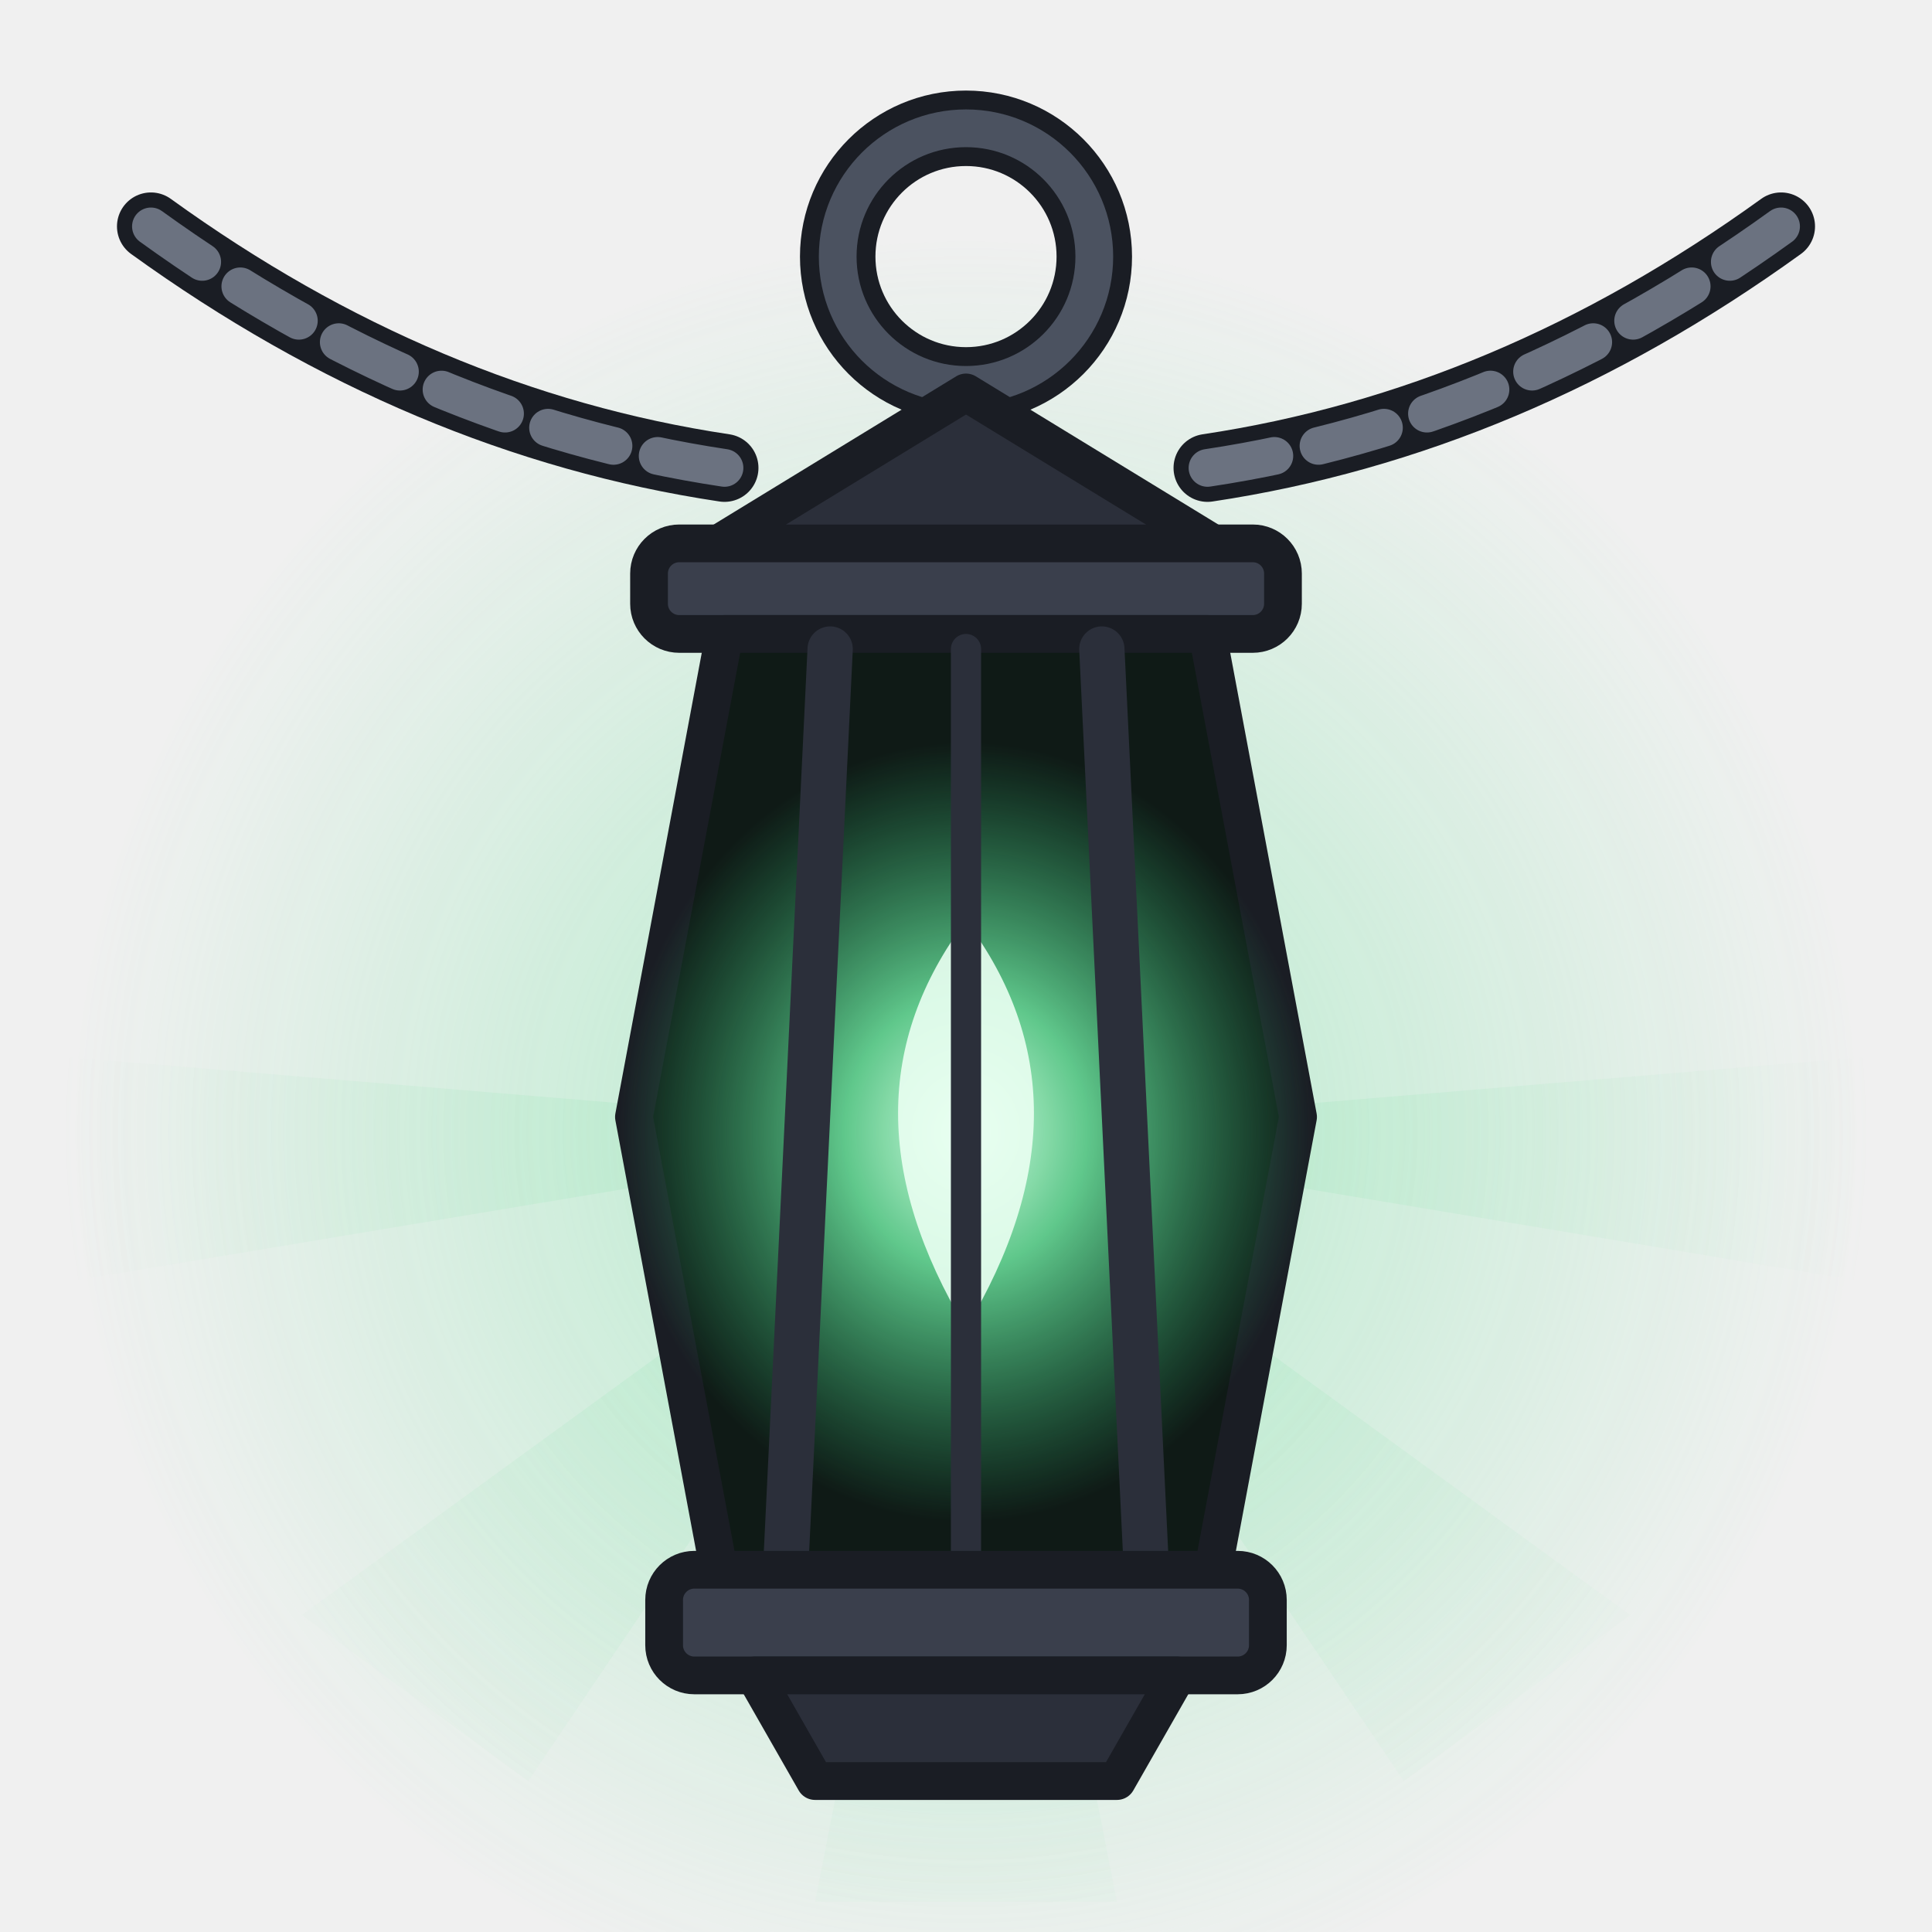
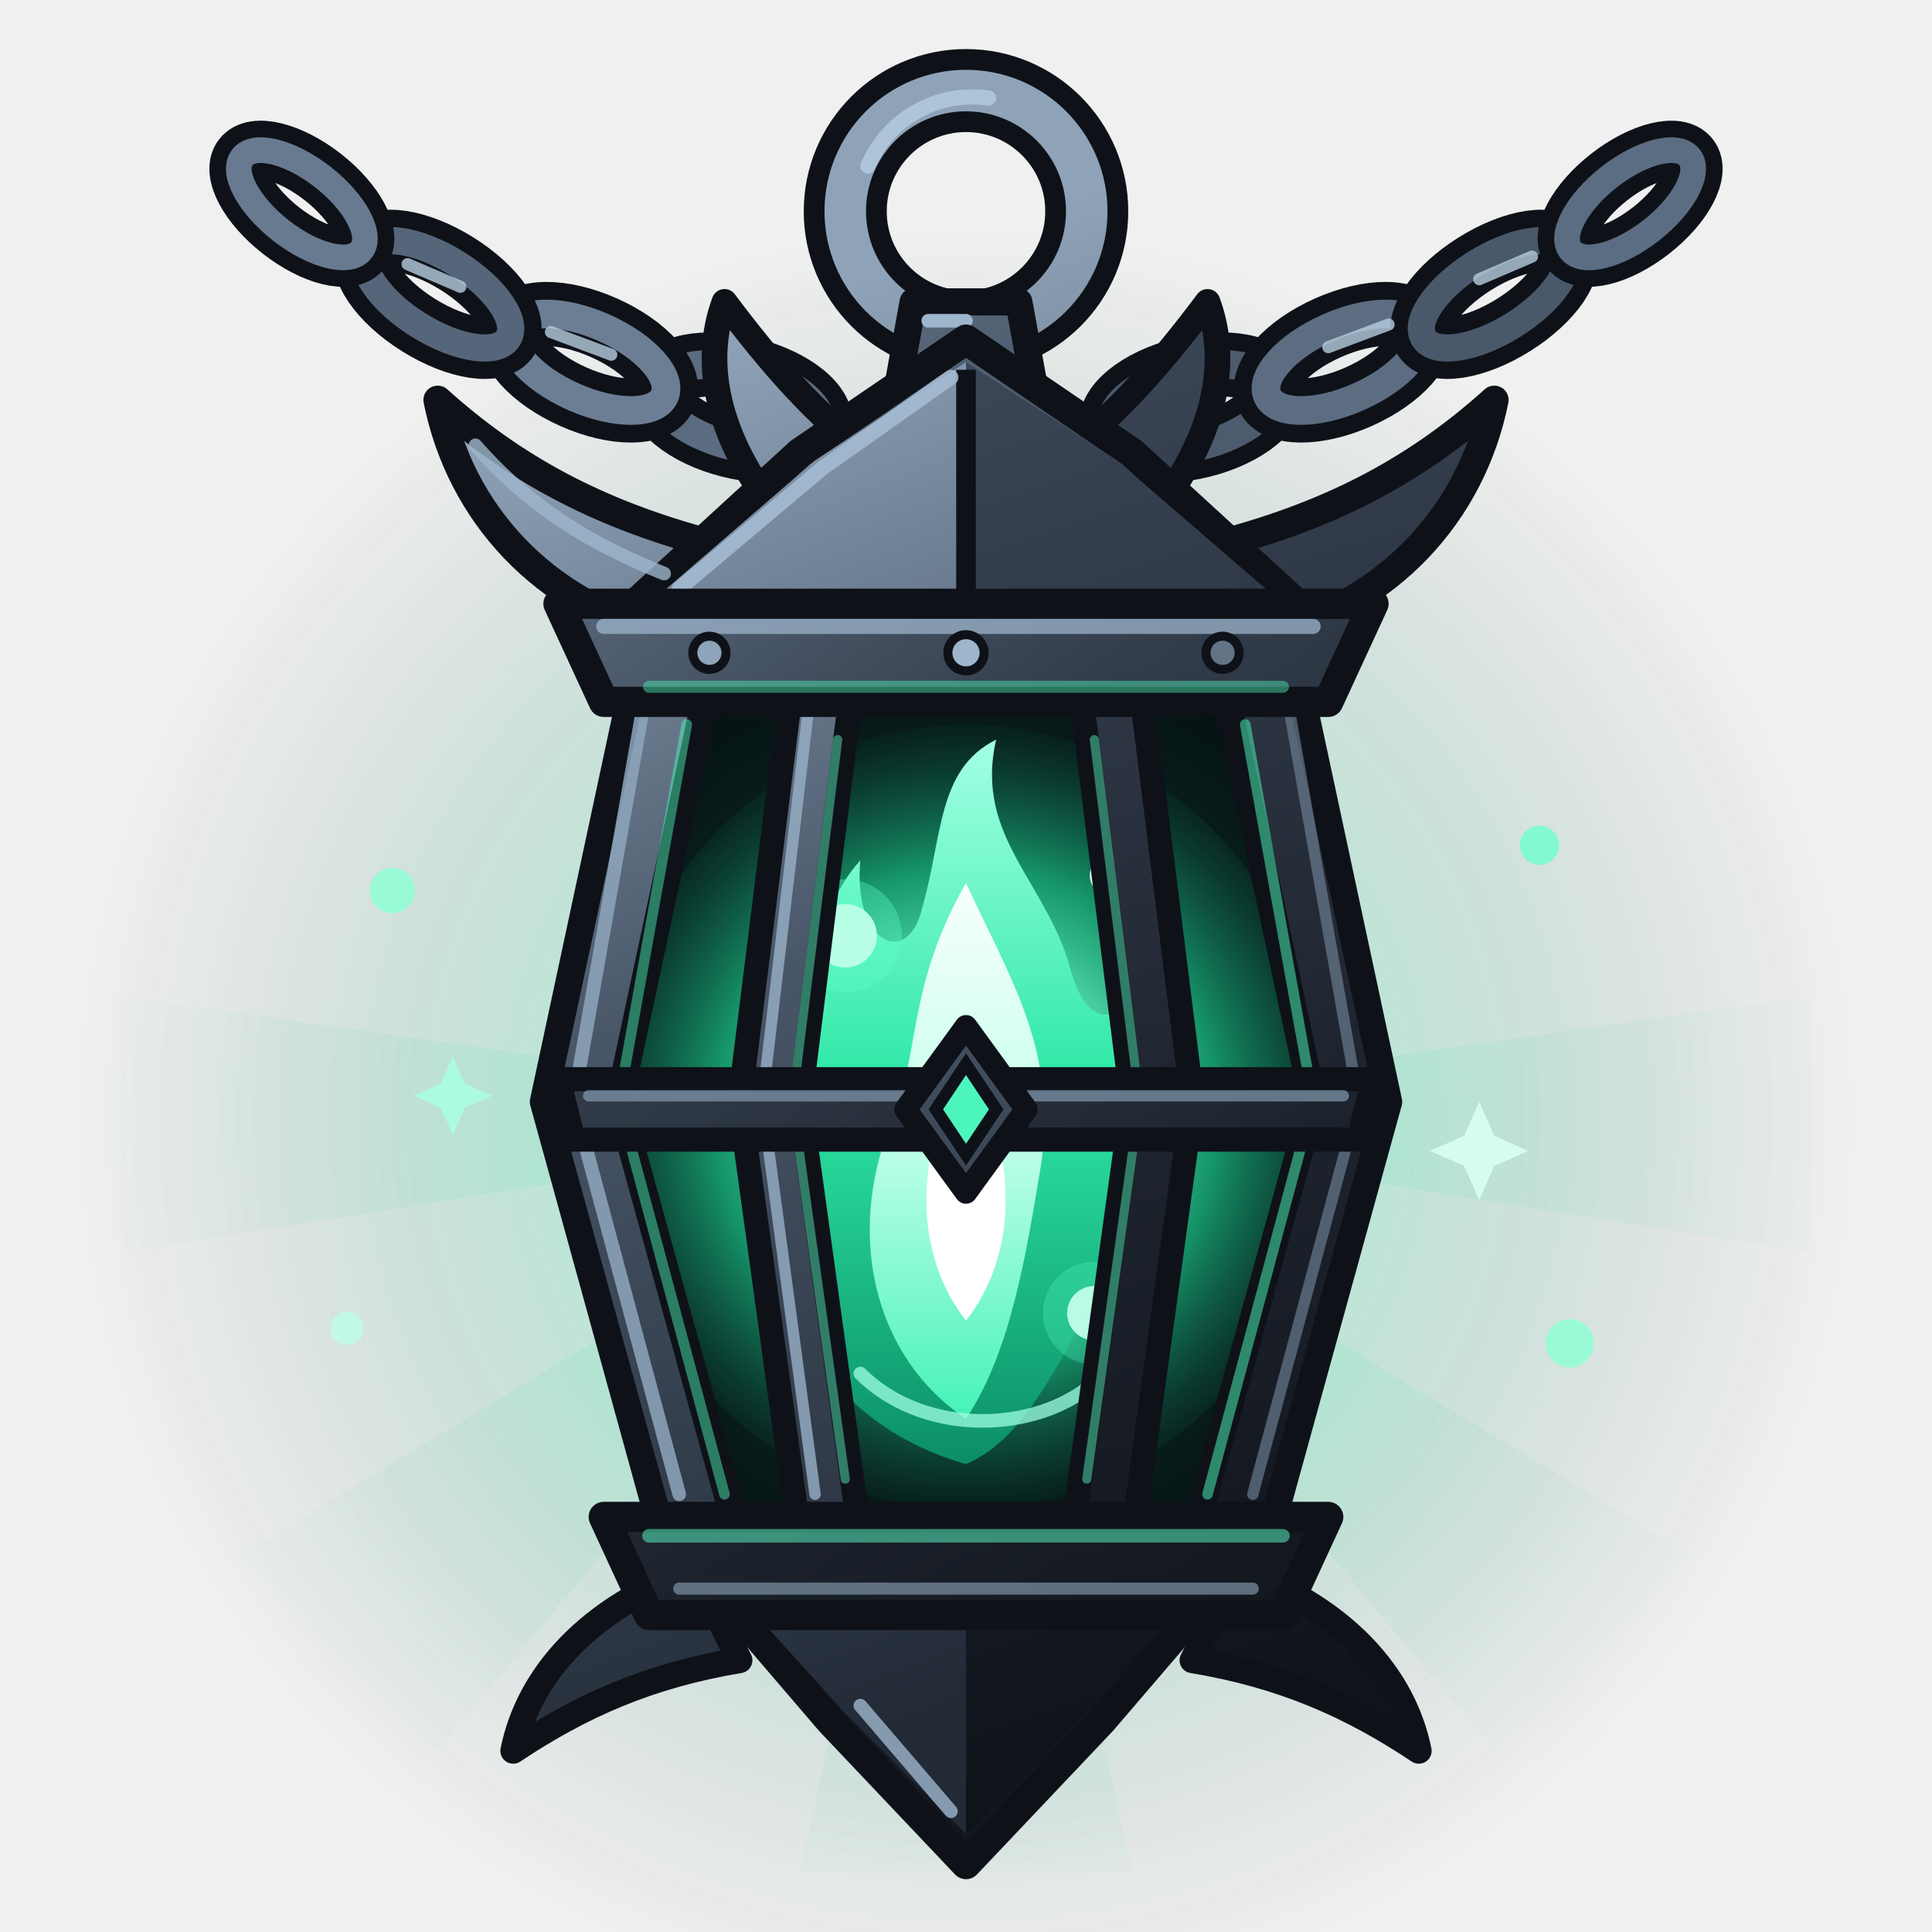
<svg xmlns="http://www.w3.org/2000/svg" width="256" height="256" viewBox="0 0 256 256">
  <defs>
-     <radialGradient id="glow" cx="50%" cy="50%" r="50%">
-       <stop offset="0" stop-color="#d8ffe6" stop-opacity="1" />
-       <stop offset="0.35" stop-color="#6ee6a0" stop-opacity="0.85" />
-       <stop offset="1" stop-color="#2fbf74" stop-opacity="0" />
+     <radialGradient id="halo" cx="128" cy="148" r="118" gradientUnits="userSpaceOnUse">
+       <stop offset="0" stop-color="#5cffc0" stop-opacity="0.52" />
+       <stop offset="0.45" stop-color="#1dc48c" stop-opacity="0.24" />
+       <stop offset="0.8" stop-color="#0b6650" stop-opacity="0.08" />
+       <stop offset="1" stop-color="#07382e" stop-opacity="0" />
    </radialGradient>
-     <radialGradient id="halo" cx="50%" cy="50%" r="50%">
-       <stop offset="0" stop-color="#6ee6a0" stop-opacity="0.45" />
-       <stop offset="1" stop-color="#6ee6a0" stop-opacity="0" />
+     <radialGradient id="rays" cx="128" cy="148" r="116" gradientUnits="userSpaceOnUse">
+       <stop offset="0" stop-color="#8effd4" stop-opacity="0.28" />
+       <stop offset="0.55" stop-color="#3de0a6" stop-opacity="0.1" />
+       <stop offset="1" stop-color="#1ca878" stop-opacity="0" />
    </radialGradient>
-     <radialGradient id="rays" gradientUnits="userSpaceOnUse" cx="128" cy="150" r="120">
-       <stop offset="0" stop-color="#8fe3b0" stop-opacity="0.3" />
-       <stop offset="0.55" stop-color="#8fe3b0" stop-opacity="0.14" />
-       <stop offset="1" stop-color="#8fe3b0" stop-opacity="0" />
+     <radialGradient id="glass" cx="128" cy="148" r="64" gradientUnits="userSpaceOnUse">
+       <stop offset="0" stop-color="#185446" />
+       <stop offset="0.55" stop-color="#0a2621" />
+       <stop offset="1" stop-color="#051211" />
    </radialGradient>
+     <radialGradient id="soulglow" cx="128" cy="148" r="54" gradientUnits="userSpaceOnUse">
+       <stop offset="0" stop-color="#f2fff9" />
+       <stop offset="0.28" stop-color="#76ffd0" stop-opacity="0.95" />
+       <stop offset="0.62" stop-color="#1cd494" stop-opacity="0.62" />
+       <stop offset="1" stop-color="#0c6e52" stop-opacity="0" />
+     </radialGradient>
+     <linearGradient id="flameOuter" x1="128" y1="100" x2="128" y2="196" gradientUnits="userSpaceOnUse">
+       <stop offset="0" stop-color="#9effe2" />
+       <stop offset="0.45" stop-color="#2ee8a6" />
+       <stop offset="1" stop-color="#0a8a64" />
+     </linearGradient>
+     <linearGradient id="flameInner" x1="128" y1="112" x2="128" y2="188" gradientUnits="userSpaceOnUse">
+       <stop offset="0" stop-color="#ffffff" />
+       <stop offset="0.5" stop-color="#c4ffeb" />
+       <stop offset="1" stop-color="#45f2b8" />
+     </linearGradient>
+     <linearGradient id="ironMain" x1="76" y1="60" x2="182" y2="210" gradientUnits="userSpaceOnUse">
+       <stop offset="0" stop-color="#607185" />
+       <stop offset="0.35" stop-color="#333d4b" />
+       <stop offset="0.72" stop-color="#1c222c" />
+       <stop offset="1" stop-color="#11151c" />
+     </linearGradient>
+     <linearGradient id="ironLight" x1="80" y1="50" x2="144" y2="220" gradientUnits="userSpaceOnUse">
+       <stop offset="0" stop-color="#8fa3b8" />
+       <stop offset="0.45" stop-color="#485668" />
+       <stop offset="1" stop-color="#222a36" />
+     </linearGradient>
+     <linearGradient id="ironDark" x1="128" y1="50" x2="184" y2="220" gradientUnits="userSpaceOnUse">
+       <stop offset="0" stop-color="#3b4657" />
+       <stop offset="0.55" stop-color="#1f2530" />
+       <stop offset="1" stop-color="#0f131a" />
+     </linearGradient>
+     <linearGradient id="chainLink" x1="0" y1="0" x2="1" y2="1">
+       <stop offset="0" stop-color="#93a7bd" />
+       <stop offset="0.45" stop-color="#475466" />
+       <stop offset="1" stop-color="#1b212b" />
+     </linearGradient>
  </defs>
-   <circle cx="128" cy="150" r="118" fill="url(#halo)" />
-   <polygon points="128,150 40,214 70,236" fill="url(#rays)" />
-   <polygon points="128,150 216,214 186,236" fill="url(#rays)" />
-   <polygon points="128,150 108,252 148,252" fill="url(#rays)" />
-   <polygon points="128,150 8,170 8,140" fill="url(#rays)" />
-   <polygon points="128,150 248,170 248,140" fill="url(#rays)" />
-   <g fill="none" stroke-linecap="round">
-     <path d="M96 62 Q56 56 20 30" stroke="#1a1d24" stroke-width="9" />
-     <path d="M160 62 Q200 56 236 30" stroke="#1a1d24" stroke-width="9" />
-     <path d="M96 62 Q56 56 20 30" stroke="#6b7280" stroke-width="5" stroke-dasharray="9 6" />
-     <path d="M160 62 Q200 56 236 30" stroke="#6b7280" stroke-width="5" stroke-dasharray="9 6" />
-     <circle cx="128" cy="34" r="17" stroke="#1a1d24" stroke-width="10" />
-     <circle cx="128" cy="34" r="17" stroke="#4b5260" stroke-width="5" />
+   <circle cx="128" cy="148" r="118" fill="url(#halo)" />
+   <polygon points="128,148 32,206 58,232" fill="url(#rays)" />
+   <polygon points="128,148 224,206 198,232" fill="url(#rays)" />
+   <polygon points="128,148 16,132 16,166" fill="url(#rays)" />
+   <polygon points="128,148 240,132 240,166" fill="url(#rays)" />
+   <polygon points="128,148 106,248 150,248" fill="url(#rays)" />
+   <g stroke="#0e1218" stroke-width="3.2" stroke-linejoin="round">
+     <ellipse cx="98" cy="54" rx="11" ry="5.2" transform="rotate(14 98 54)" fill="none" stroke="#0e1218" stroke-width="8.5" />
+     <ellipse cx="98" cy="54" rx="11" ry="5.2" transform="rotate(14 98 54)" fill="none" stroke="#5b6b80" stroke-width="3.8" />
+     <ellipse cx="78" cy="48" rx="11" ry="5" transform="rotate(24 78 48)" fill="none" stroke="#0e1218" stroke-width="8.5" />
+     <ellipse cx="78" cy="48" rx="11" ry="5" transform="rotate(24 78 48)" fill="none" stroke="#6c7e94" stroke-width="3.8" />
+     <ellipse cx="58" cy="39" rx="11" ry="4.8" transform="rotate(32 58 39)" fill="none" stroke="#0e1218" stroke-width="8.2" />
+     <ellipse cx="58" cy="39" rx="11" ry="4.8" transform="rotate(32 58 39)" fill="none" stroke="#56667a" stroke-width="3.6" />
+     <ellipse cx="40" cy="27" rx="10" ry="4.5" transform="rotate(38 40 27)" fill="none" stroke="#0e1218" stroke-width="7.8" />
+     <ellipse cx="40" cy="27" rx="10" ry="4.5" transform="rotate(38 40 27)" fill="none" stroke="#687a90" stroke-width="3.4" />
  </g>
-   <path d="M92 74 L128 52 L164 74 Z" fill="#2b2f3a" stroke="#1a1d24" stroke-width="5" stroke-linejoin="round" />
-   <rect x="86" y="72" width="84" height="12" rx="4" fill="#3a3f4c" stroke="#1a1d24" stroke-width="5" />
-   <path d="M96 84 L160 84 L172 148 L160 212 L96 212 L84 148 Z" fill="#0f1a16" stroke="#1a1d24" stroke-width="5" stroke-linejoin="round" />
-   <ellipse cx="128" cy="150" rx="46" ry="52" fill="url(#glow)" />
-   <path d="M128 122 Q146 146 128 176 Q110 146 128 122 Z" fill="#eafff2" opacity="0.9" />
-   <g stroke="#2b2f3a" stroke-width="6" stroke-linecap="round" fill="none">
-     <path d="M110 86 L104 210" />
-     <path d="M146 86 L152 210" />
-     <path d="M128 86 L128 210" stroke-width="4" />
+   <g stroke="#0e1218" stroke-width="3.2" stroke-linejoin="round">
+     <ellipse cx="158" cy="54" rx="11" ry="5.2" transform="rotate(-14 158 54)" fill="none" stroke="#0e1218" stroke-width="8.5" />
+     <ellipse cx="158" cy="54" rx="11" ry="5.2" transform="rotate(-14 158 54)" fill="none" stroke="#4c5b6e" stroke-width="3.8" />
+     <ellipse cx="178" cy="48" rx="11" ry="5" transform="rotate(-24 178 48)" fill="none" stroke="#0e1218" stroke-width="8.5" />
+     <ellipse cx="178" cy="48" rx="11" ry="5" transform="rotate(-24 178 48)" fill="none" stroke="#5c6d82" stroke-width="3.8" />
+     <ellipse cx="198" cy="39" rx="11" ry="4.8" transform="rotate(-32 198 39)" fill="none" stroke="#0e1218" stroke-width="8.2" />
+     <ellipse cx="198" cy="39" rx="11" ry="4.8" transform="rotate(-32 198 39)" fill="none" stroke="#4a586b" stroke-width="3.6" />
+     <ellipse cx="216" cy="27" rx="10" ry="4.5" transform="rotate(-38 216 27)" fill="none" stroke="#0e1218" stroke-width="7.8" />
+     <ellipse cx="216" cy="27" rx="10" ry="4.5" transform="rotate(-38 216 27)" fill="none" stroke="#5b6d82" stroke-width="3.4" />
  </g>
-   <rect x="88" y="208" width="80" height="14" rx="4" fill="#3a3f4c" stroke="#1a1d24" stroke-width="5" />
-   <path d="M100 222 L156 222 L148 236 L108 236 Z" fill="#2b2f3a" stroke="#1a1d24" stroke-width="5" stroke-linejoin="round" />
+   <path d="M 73 44 L 81 47 M 54 35 L 61 38 M 176 46 L 184 43 M 196 37 L 203 34" stroke="#b6cde0" stroke-width="1.6" stroke-linecap="round" opacity="0.8" />
+   <circle cx="128" cy="28" r="16" fill="none" stroke="#0e1218" stroke-width="11" />
+   <circle cx="128" cy="28" r="16" fill="none" stroke="url(#ironLight)" stroke-width="5.5" />
+   <path d="M 115 22 A 15 15 0 0 1 131 13" fill="none" stroke="#b4cadf" stroke-width="2" stroke-linecap="round" opacity="0.85" />
+   <path d="M 121 40 L 135 40 L 137 51 L 119 51 Z" fill="url(#ironMain)" stroke="#0e1218" stroke-width="3.6" stroke-linejoin="round" />
+   <path d="M 123 42.5 L 128 42.5" stroke="#9eb6cc" stroke-width="1.8" stroke-linecap="round" />
+   <g stroke="#111a1d" stroke-width="4.5" fill="none" opacity="0.7">
+     <path d="M 102 92 L 98 148 L 106 202" />
+     <path d="M 154 92 L 158 148 L 150 202" />
+   </g>
+   <path d="M 88 92 L 168 92 L 180 146 L 164 204 L 92 204 L 76 146 Z" fill="url(#glass)" stroke="#0e1218" stroke-width="4.5" stroke-linejoin="round" />
+   <ellipse cx="128" cy="148" rx="48" ry="52" fill="url(#soulglow)" />
+   <path d="M 128 194 C 107 188 98 168 106 148 C 111 136 105 124 114 114 C 113 125 120 128 122 121 C 125 111 124 102 132 98 C 129 111 139 117 142 129 C 145 139 152 134 150 124 C 156 138 153 158 144 174 C 139 183 135 191 128 194 Z" fill="url(#flameOuter)" />
+   <path d="M 128 188 C 116 180 112 164 118 149 C 122 140 120 131 128 117 C 134 130 140 139 138 154 C 136 166 134 179 128 188 Z" fill="url(#flameInner)" />
+   <path d="M 128 175 C 121 166 121 153 128 140 C 135 153 135 166 128 175 Z" fill="#ffffff" />
+   <path d="M 103 164 C 96 150 101 134 112 124" fill="none" stroke="#78ffd4" stroke-width="2.4" stroke-linecap="round" opacity="0.85" />
+   <circle cx="112" cy="124" r="4.2" fill="#eafff6" />
+   <circle cx="112" cy="124" r="7.5" fill="#5cffc6" opacity="0.35" />
+   <path d="M 152 130 C 159 144 156 162 145 174" fill="none" stroke="#6affcc" stroke-width="2.2" stroke-linecap="round" opacity="0.8" />
+   <circle cx="145" cy="174" r="3.6" fill="#eafff6" />
+   <circle cx="145" cy="174" r="6.8" fill="#4cf5bc" opacity="0.32" />
+   <path d="M 114 182 C 122 190 136 190 144 184" fill="none" stroke="#9effe2" stroke-width="1.8" stroke-linecap="round" opacity="0.75" />
+   <circle cx="147" cy="116" r="2.6" fill="#d8fff2" />
+   <circle cx="106" cy="174" r="2.4" fill="#baffea" />
+   <path d="M 88 114 L 82 145 L 91 182" fill="none" stroke="#9effe2" stroke-width="2" stroke-linecap="round" opacity="0.22" />
+   <path d="M 84 90 L 94 90 L 82 146 L 98 204 L 88 204 L 72 146 Z" fill="url(#ironLight)" stroke="#0e1218" stroke-width="3.6" stroke-linejoin="round" />
+   <path d="M 85 95 L 76 146 L 90 198" fill="none" stroke="#8ea6bc" stroke-width="1.8" stroke-linecap="round" opacity="0.85" />
+   <path d="M 91 96 L 82 146 L 96 198" fill="none" stroke="#4effc2" stroke-width="1.4" stroke-linecap="round" opacity="0.45" />
+   <path d="M 162 90 L 172 90 L 184 146 L 168 204 L 158 204 L 174 146 Z" fill="url(#ironDark)" stroke="#0e1218" stroke-width="3.6" stroke-linejoin="round" />
+   <path d="M 165 96 L 174 146 L 160 198" fill="none" stroke="#4effc2" stroke-width="1.4" stroke-linecap="round" opacity="0.5" />
+   <path d="M 171 95 L 180 146 L 166 198" fill="none" stroke="#6e8296" stroke-width="1.5" stroke-linecap="round" opacity="0.65" />
+   <path d="M 105 90 L 113 90 L 106 146 L 114 204 L 106 204 L 98 146 Z" fill="url(#ironLight)" stroke="#0e1218" stroke-width="3.2" stroke-linejoin="round" />
+   <path d="M 107 95 L 101 146 L 108 198" fill="none" stroke="#99b0c7" stroke-width="1.5" stroke-linecap="round" opacity="0.8" />
+   <path d="M 111 98 L 105 146 L 112 196" fill="none" stroke="#5effc8" stroke-width="1.2" stroke-linecap="round" opacity="0.45" />
+   <path d="M 143 90 L 151 90 L 158 146 L 150 204 L 142 204 L 150 146 Z" fill="url(#ironDark)" stroke="#0e1218" stroke-width="3.2" stroke-linejoin="round" />
+   <path d="M 145 98 L 151 146 L 144 196" fill="none" stroke="#5effc8" stroke-width="1.2" stroke-linecap="round" opacity="0.45" />
+   <path d="M 74 143 L 182 143 L 180 151 L 76 151 Z" fill="url(#ironMain)" stroke="#0e1218" stroke-width="3.2" stroke-linejoin="round" />
+   <path d="M 78 145.2 L 178 145.2" stroke="#8aa2b8" stroke-width="1.5" stroke-linecap="round" opacity="0.65" />
+   <polygon points="128,136 136,147 128,158 120,147" fill="url(#ironLight)" stroke="#0e1218" stroke-width="3" stroke-linejoin="round" />
+   <polygon points="128,141 132,147 128,153 124,147" fill="#4cf5bc" stroke="#0e1218" stroke-width="1.6" />
+   <path d="M 88 84 C 72 80 61 68 58 53 C 68 62 79 68 94 72 Z" fill="url(#ironLight)" stroke="#0e1218" stroke-width="3.8" stroke-linejoin="round" />
+   <path d="M 168 84 C 184 80 195 68 198 53 C 188 62 177 68 162 72 Z" fill="url(#ironDark)" stroke="#0e1218" stroke-width="3.8" stroke-linejoin="round" />
+   <path d="M 103 68 C 95 58 93 48 96 40 C 102 48 108 55 116 61 Z" fill="url(#ironLight)" stroke="#0e1218" stroke-width="3.4" stroke-linejoin="round" />
+   <path d="M 153 68 C 161 58 163 48 160 40 C 154 48 148 55 140 61 Z" fill="url(#ironDark)" stroke="#0e1218" stroke-width="3.4" stroke-linejoin="round" />
+   <path d="M 82 82 L 106 60 L 128 45 L 150 60 L 174 82 Z" fill="url(#ironMain)" stroke="#0e1218" stroke-width="4" stroke-linejoin="round" />
+   <path d="M 86 80 L 108 61 L 128 48 L 128 80 Z" fill="url(#ironLight)" />
+   <path d="M 128 48 L 148 61 L 170 80 L 128 80 Z" fill="url(#ironDark)" />
+   <path d="M 128 49 L 128 79" stroke="#0e1218" stroke-width="2.6" />
+   <path d="M 90 78 L 109 62 L 126 50" fill="none" stroke="#a6bdd4" stroke-width="2" stroke-linecap="round" opacity="0.85" />
+   <path d="M 63 59 C 70 67 78 72 88 76" fill="none" stroke="#9eb6cc" stroke-width="1.8" stroke-linecap="round" opacity="0.8" />
+   <path d="M 74 80 L 182 80 L 176 93 L 80 93 Z" fill="url(#ironMain)" stroke="#0e1218" stroke-width="4" stroke-linejoin="round" />
+   <path d="M 80 83 L 174 83" stroke="#9cb4cb" stroke-width="2" stroke-linecap="round" opacity="0.75" />
+   <path d="M 86 91 L 170 91" stroke="#4ef2b8" stroke-width="1.6" stroke-linecap="round" opacity="0.45" />
+   <circle cx="94" cy="86.5" r="2.2" fill="#8ea4ba" stroke="#0e1218" stroke-width="1.2" />
+   <circle cx="128" cy="86.5" r="2.4" fill="#9eb6cc" stroke="#0e1218" stroke-width="1.2" />
+   <circle cx="162" cy="86.5" r="2.2" fill="#637487" stroke="#0e1218" stroke-width="1.2" />
+   <path d="M 92 208 C 78 213 70 222 68 232 C 77 226 86 222 98 220 Z" fill="url(#ironLight)" stroke="#0e1218" stroke-width="3.4" stroke-linejoin="round" />
+   <path d="M 164 208 C 178 213 186 222 188 232 C 179 226 170 222 158 220 Z" fill="url(#ironDark)" stroke="#0e1218" stroke-width="3.4" stroke-linejoin="round" />
+   <path d="M 80 201 L 176 201 L 170 214 L 86 214 Z" fill="url(#ironMain)" stroke="#0e1218" stroke-width="4" stroke-linejoin="round" />
+   <path d="M 86 203.5 L 170 203.5" stroke="#5effc8" stroke-width="1.8" stroke-linecap="round" opacity="0.5" />
+   <path d="M 90 210.5 L 166 210.5" stroke="#859bb0" stroke-width="1.6" stroke-linecap="round" opacity="0.65" />
+   <path d="M 98 214 L 158 214 L 146 228 L 128 247 L 110 228 Z" fill="url(#ironMain)" stroke="#0e1218" stroke-width="4" stroke-linejoin="round" />
+   <path d="M 102 216 L 128 216 L 128 243 L 112 227 Z" fill="url(#ironLight)" />
+   <path d="M 128 216 L 154 216 L 144 227 L 128 243 Z" fill="url(#ironDark)" />
+   <path d="M 114 226 L 126 240" stroke="#9eb6cc" stroke-width="1.8" stroke-linecap="round" opacity="0.8" />
+   <circle cx="52" cy="118" r="3" fill="#8effd4" opacity="0.85" />
+   <circle cx="204" cy="112" r="2.6" fill="#6effcc" opacity="0.8" />
+   <circle cx="46" cy="176" r="2.2" fill="#baffea" opacity="0.75" />
+   <circle cx="208" cy="178" r="3.2" fill="#8effd4" opacity="0.85" />
+   <path d="M 196 146 L 198 150.5 L 202.5 152.5 L 198 154.5 L 196 159 L 194 154.5 L 189.5 152.5 L 194 150.5 Z" fill="#d8fff2" opacity="0.9" />
+   <path d="M 60 140 L 61.6 143.6 L 65.2 145.2 L 61.6 146.8 L 60 150.4 L 58.4 146.8 L 54.8 145.2 L 58.4 143.6 Z" fill="#a8ffe0" opacity="0.85" />
</svg>
